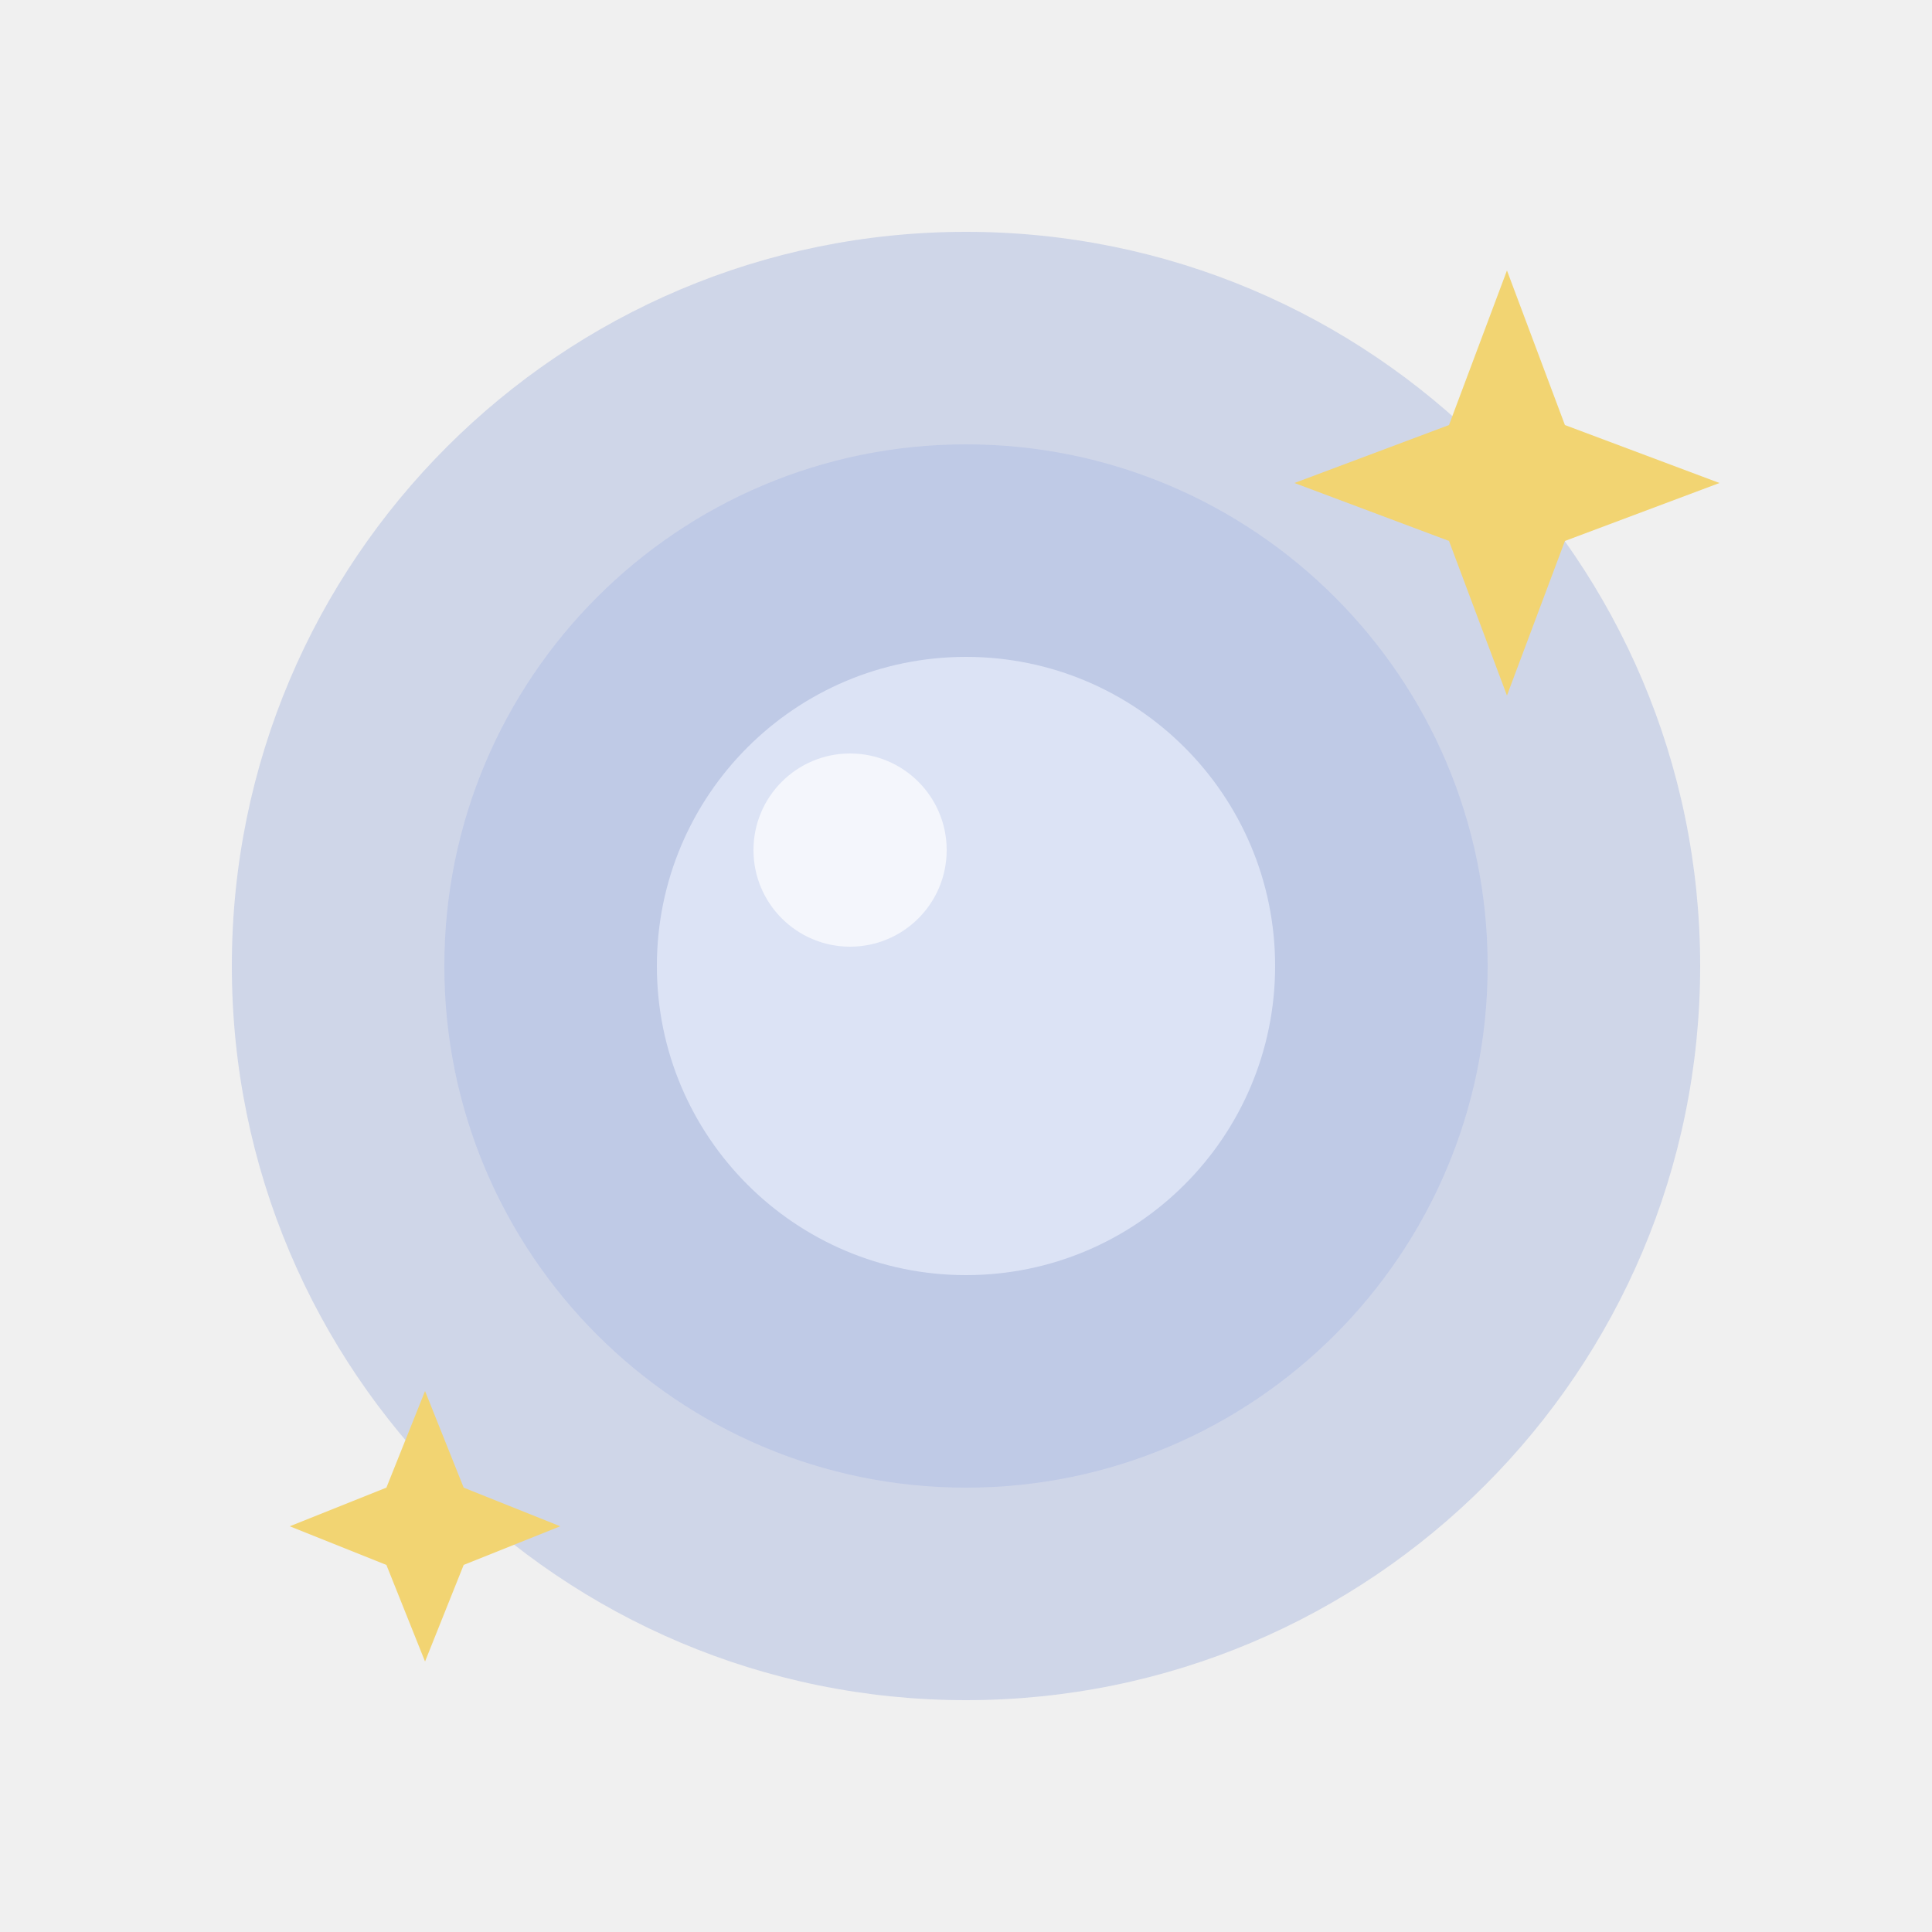
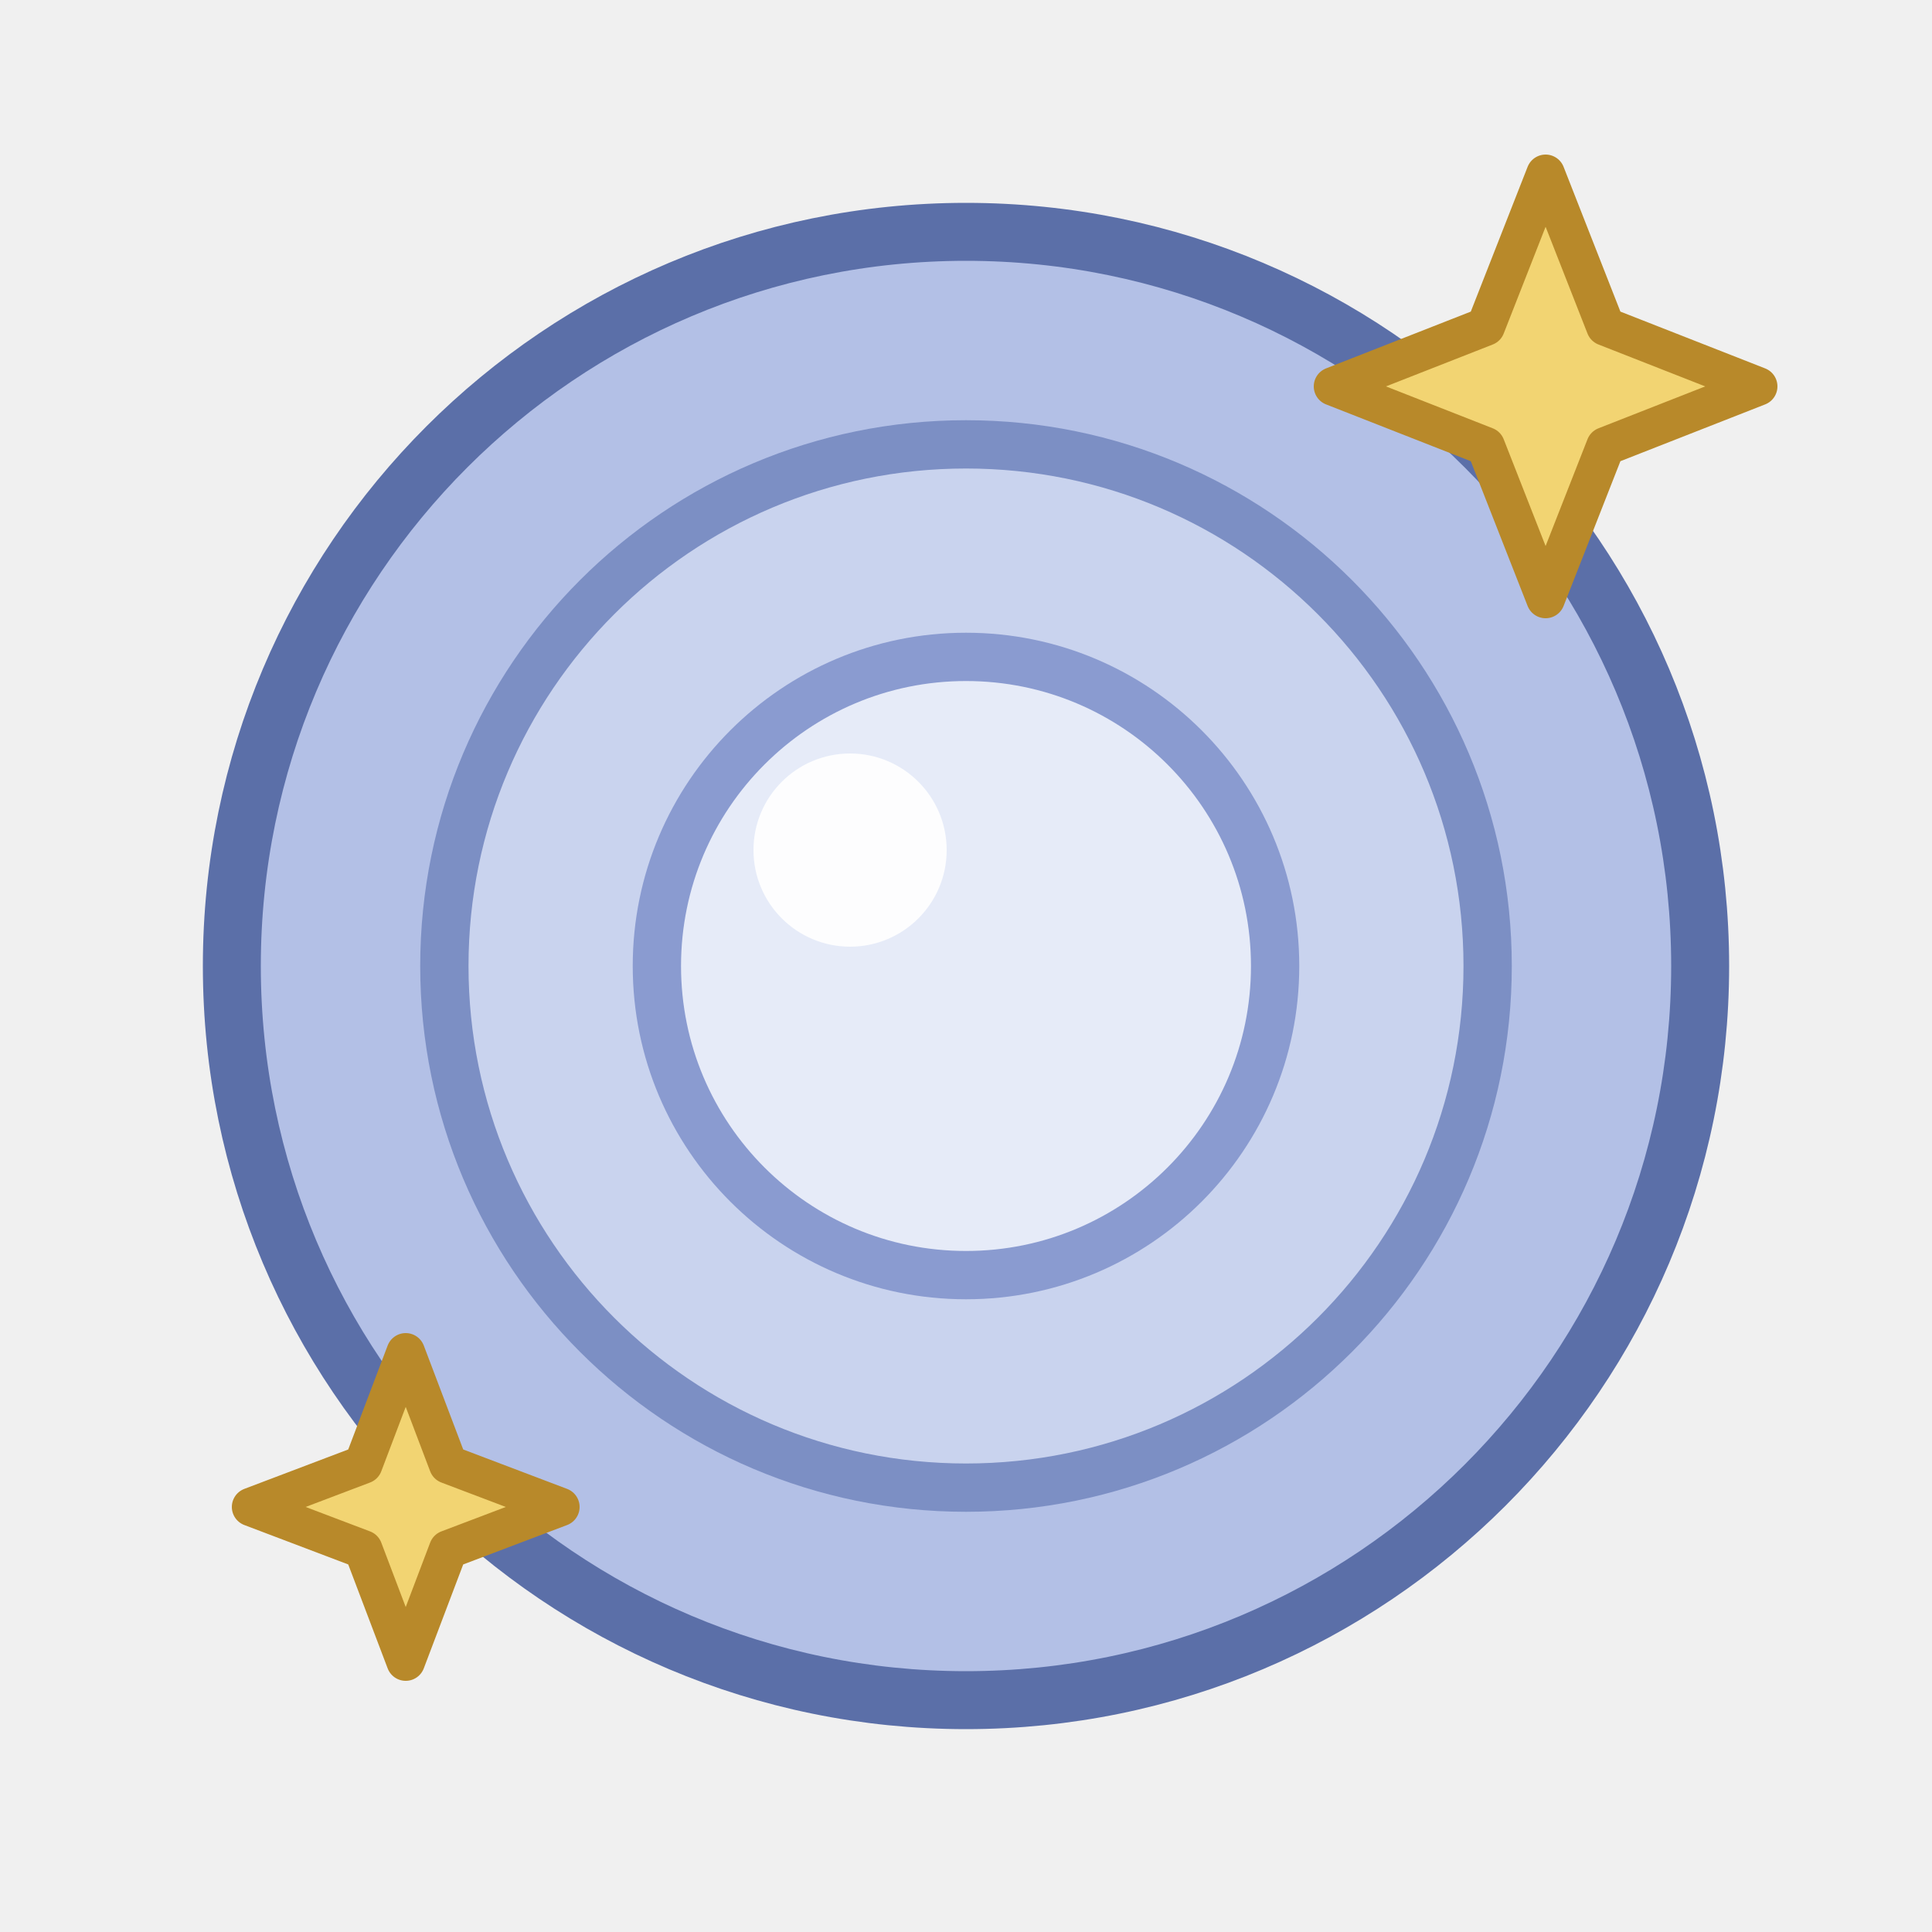
<svg xmlns="http://www.w3.org/2000/svg" viewBox="0 0 100 100">
-   <circle cx="50" cy="50" r="38" fill="#9DAEDB" opacity="0.4" />
-   <circle cx="50" cy="50" r="27" fill="#B8C4E6" opacity="0.7" />
-   <circle cx="50" cy="50" r="16" fill="#DCE3F5" />
-   <circle cx="44" cy="44" r="5" fill="#F4F6FC" />
-   <path d="M78 14L81 22L89 25L81 28L78 36L75 28L67 25L75 22Z" fill="#F2D472" />
-   <path d="M22 72L24 77L29 79L24 81L22 86L20 81L15 79L20 77Z" fill="#F2D472" />
+   <circle cx="50" cy="50" r="38" fill="#B3C0E6" stroke="#5B6FA8" stroke-width="3" />
+   <circle cx="50" cy="50" r="27" fill="#C9D3EE" stroke="#7C8FC4" stroke-width="2.5" />
+   <circle cx="50" cy="50" r="16" fill="#E6EBF8" stroke="#8A9BD0" stroke-width="2.5" />
+   <circle cx="44" cy="44" r="5" fill="#fff" opacity="0.9" />
+   <path d="M80 9L83.1 16.9L91 20L83.1 23.1L80 31L76.9 23.1L69 20L76.9 16.9Z" fill="#F2D472" stroke="#B8892A" stroke-width="2" stroke-linejoin="round" />
+   <path d="M21 70L23.2 75.8L29 78L23.2 80.2L21 86L18.8 80.2L13 78L18.8 75.8Z" fill="#F2D472" stroke="#B8892A" stroke-width="2" stroke-linejoin="round" />
</svg>
